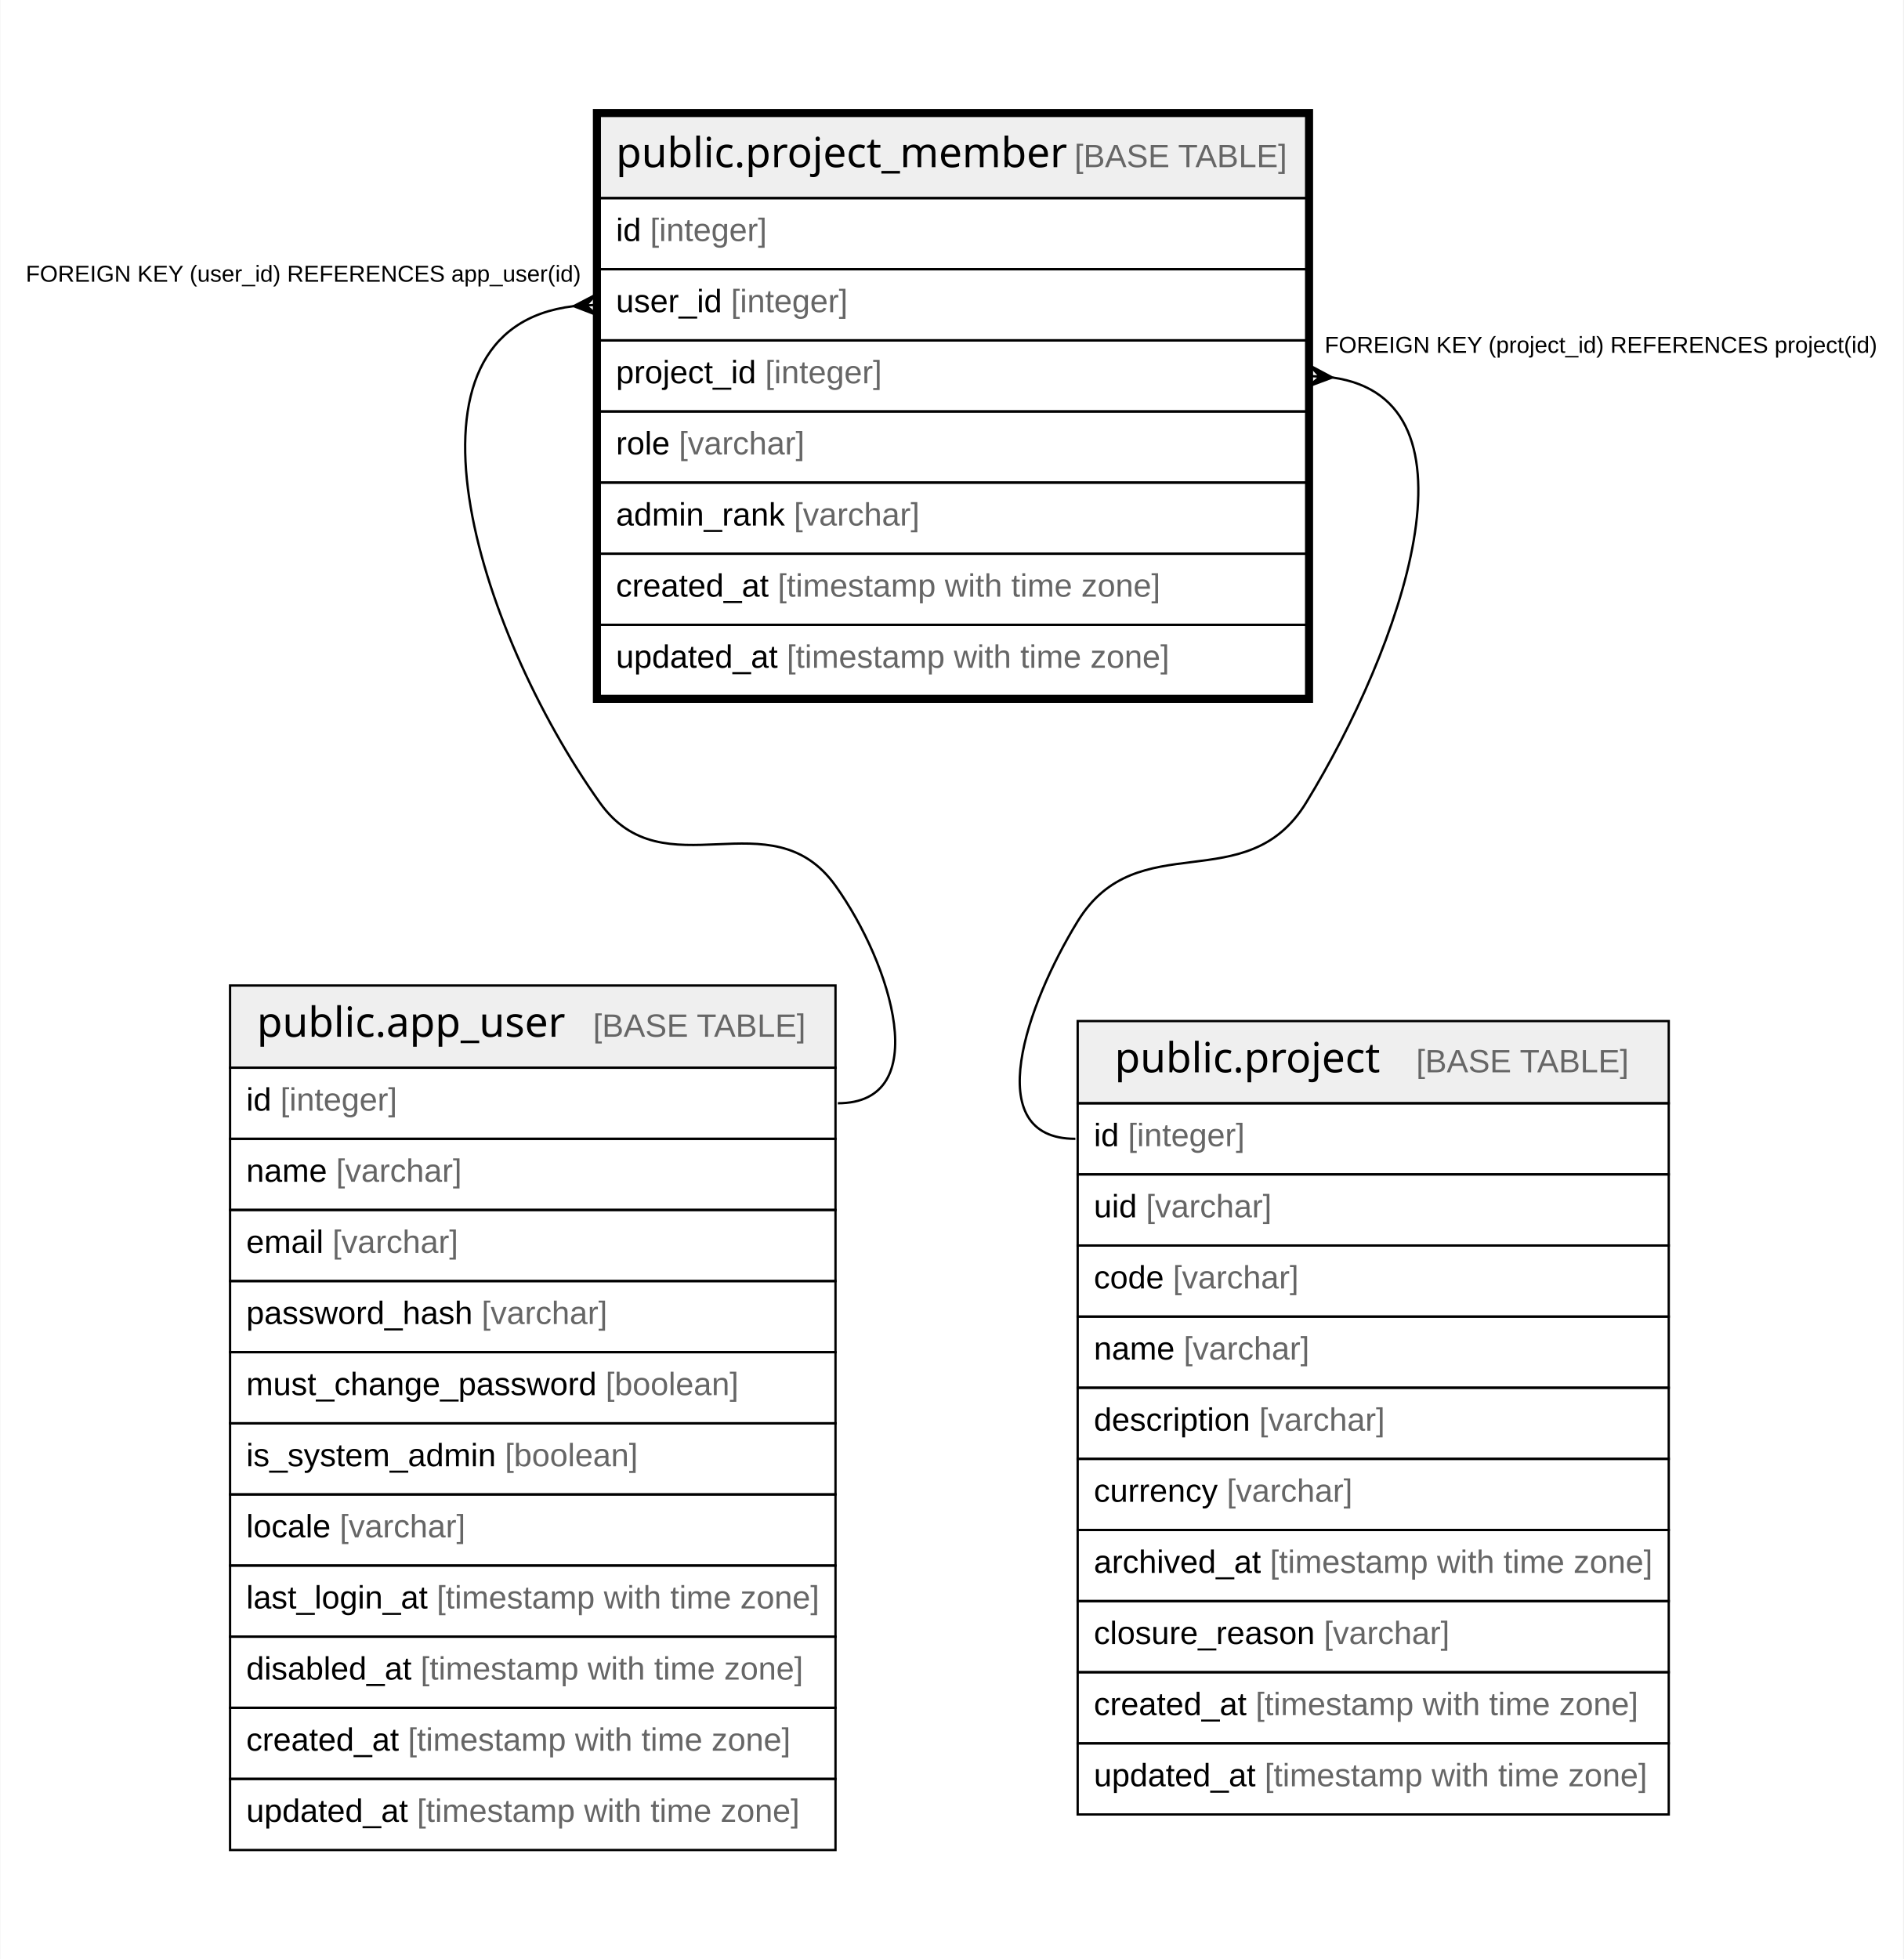
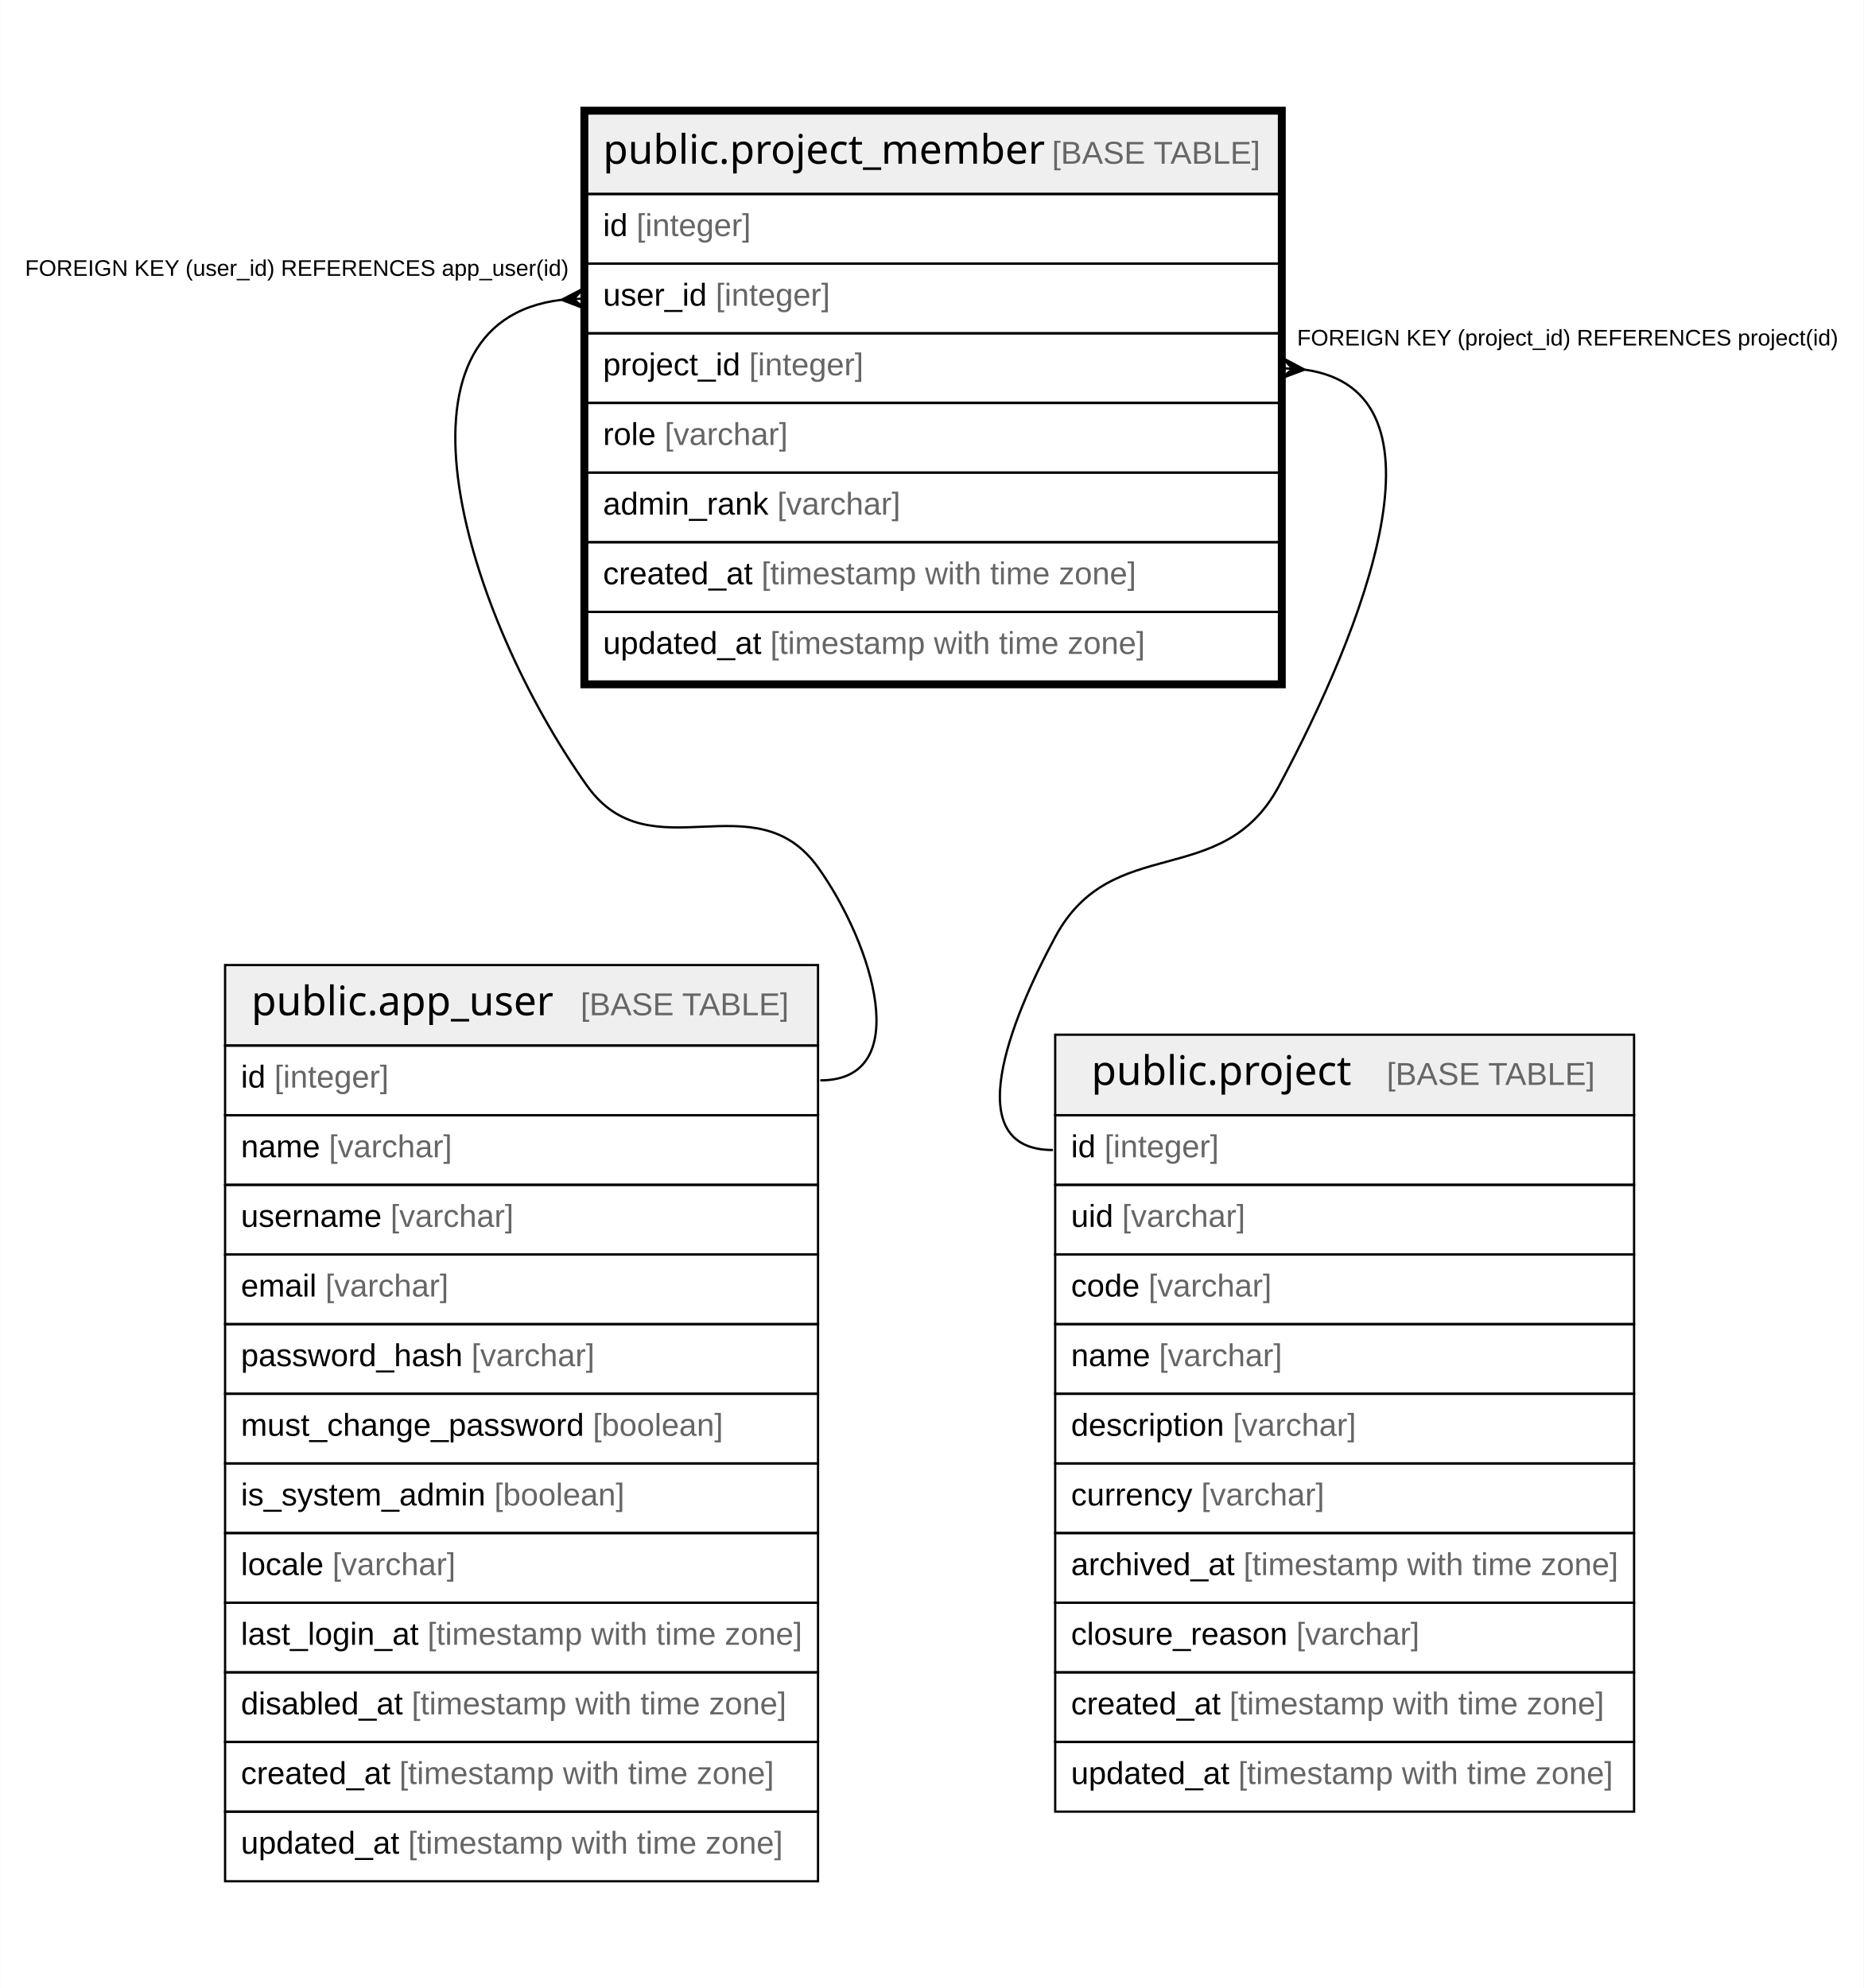
- <svg xmlns="http://www.w3.org/2000/svg" width="824pt" height="848pt" viewBox="0.00 0.00 824.06 848.40">
-   <g id="graph0" class="graph" transform="scale(1 1) rotate(0) translate(4 844.4)">
-     <polygon fill="white" stroke="none" points="-4,4 -4,-844.4 820.06,-844.4 820.06,4 -4,4" />
+ <svg xmlns="http://www.w3.org/2000/svg" width="824pt" height="879pt" viewBox="0.00 0.00 824.06 879.20">
+   <g id="graph0" class="graph" transform="scale(1 1) rotate(0) translate(4 875.2)">
+     <polygon fill="white" stroke="none" points="-4,4 -4,-875.2 820.06,-875.2 820.06,4 -4,4" />
    <g id="node1" class="node">
-       <polygon fill="#efefef" stroke="none" points="255.62,-758.6 255.62,-794.2 561.55,-794.2 561.55,-758.6 255.62,-758.6" />
-       <polygon fill="none" stroke="black" points="255.62,-758.6 255.62,-794.2 561.55,-794.2 561.55,-758.6 255.62,-758.6" />
-       <text text-anchor="start" x="262.62" y="-772" font-family="Arial Bold" font-size="18.00">public.project_member</text>
-       <text text-anchor="start" x="430.07" y="-772" font-family="Arial" font-size="14.00">    </text>
-       <text text-anchor="start" x="461.18" y="-772" font-family="Arial" font-size="14.00" fill="#666666">[BASE TABLE]</text>
+       <polygon fill="#efefef" stroke="none" points="255.62,-789.4 255.62,-825 561.55,-825 561.55,-789.4 255.62,-789.4" />
+       <polygon fill="none" stroke="black" points="255.62,-789.4 255.62,-825 561.55,-825 561.55,-789.4 255.62,-789.4" />
+       <text text-anchor="start" x="262.62" y="-802.8" font-family="Arial Bold" font-size="18.00">public.project_member</text>
+       <text text-anchor="start" x="430.07" y="-802.8" font-family="Arial" font-size="14.00">    </text>
+       <text text-anchor="start" x="461.18" y="-802.8" font-family="Arial" font-size="14.00" fill="#666666">[BASE TABLE]</text>
+       <polygon fill="none" stroke="black" points="255.62,-758.6 255.62,-789.4 561.55,-789.4 561.55,-758.6 255.62,-758.6" />
+       <text text-anchor="start" x="262.62" y="-770.8" font-family="Arial" font-size="14.00">id </text>
+       <text text-anchor="start" x="277.41" y="-770.8" font-family="Arial" font-size="14.00" fill="#666666">[integer]</text>
      <polygon fill="none" stroke="black" points="255.62,-727.8 255.62,-758.6 561.55,-758.6 561.55,-727.8 255.62,-727.8" />
-       <text text-anchor="start" x="262.62" y="-740" font-family="Arial" font-size="14.00">id </text>
-       <text text-anchor="start" x="277.41" y="-740" font-family="Arial" font-size="14.00" fill="#666666">[integer]</text>
+       <text text-anchor="start" x="262.62" y="-740" font-family="Arial" font-size="14.00">user_id </text>
+       <text text-anchor="start" x="312.43" y="-740" font-family="Arial" font-size="14.00" fill="#666666">[integer]</text>
      <polygon fill="none" stroke="black" points="255.62,-697 255.62,-727.8 561.55,-727.8 561.55,-697 255.62,-697" />
-       <text text-anchor="start" x="262.62" y="-709.2" font-family="Arial" font-size="14.00">user_id </text>
-       <text text-anchor="start" x="312.43" y="-709.2" font-family="Arial" font-size="14.00" fill="#666666">[integer]</text>
+       <text text-anchor="start" x="262.62" y="-709.2" font-family="Arial" font-size="14.00">project_id </text>
+       <text text-anchor="start" x="327.22" y="-709.2" font-family="Arial" font-size="14.00" fill="#666666">[integer]</text>
      <polygon fill="none" stroke="black" points="255.62,-666.2 255.62,-697 561.55,-697 561.55,-666.2 255.62,-666.2" />
-       <text text-anchor="start" x="262.62" y="-678.4" font-family="Arial" font-size="14.00">project_id </text>
-       <text text-anchor="start" x="327.22" y="-678.4" font-family="Arial" font-size="14.00" fill="#666666">[integer]</text>
+       <text text-anchor="start" x="262.62" y="-678.4" font-family="Arial" font-size="14.00">role </text>
+       <text text-anchor="start" x="289.86" y="-678.4" font-family="Arial" font-size="14.00" fill="#666666">[varchar]</text>
      <polygon fill="none" stroke="black" points="255.62,-635.4 255.62,-666.2 561.55,-666.2 561.55,-635.4 255.62,-635.4" />
-       <text text-anchor="start" x="262.62" y="-647.6" font-family="Arial" font-size="14.00">role </text>
-       <text text-anchor="start" x="289.86" y="-647.6" font-family="Arial" font-size="14.00" fill="#666666">[varchar]</text>
+       <text text-anchor="start" x="262.62" y="-647.6" font-family="Arial" font-size="14.00">admin_rank </text>
+       <text text-anchor="start" x="339.67" y="-647.6" font-family="Arial" font-size="14.00" fill="#666666">[varchar]</text>
      <polygon fill="none" stroke="black" points="255.62,-604.6 255.62,-635.4 561.55,-635.4 561.55,-604.6 255.62,-604.6" />
-       <text text-anchor="start" x="262.62" y="-616.8" font-family="Arial" font-size="14.00">admin_rank </text>
-       <text text-anchor="start" x="339.67" y="-616.8" font-family="Arial" font-size="14.00" fill="#666666">[varchar]</text>
+       <text text-anchor="start" x="262.62" y="-616.8" font-family="Arial" font-size="14.00">created_at </text>
+       <text text-anchor="start" x="332.67" y="-616.8" font-family="Arial" font-size="14.00" fill="#666666">[timestamp with time zone]</text>
      <polygon fill="none" stroke="black" points="255.62,-573.8 255.62,-604.6 561.55,-604.6 561.55,-573.8 255.62,-573.8" />
-       <text text-anchor="start" x="262.62" y="-586" font-family="Arial" font-size="14.00">created_at </text>
-       <text text-anchor="start" x="332.67" y="-586" font-family="Arial" font-size="14.00" fill="#666666">[timestamp with time zone]</text>
-       <polygon fill="none" stroke="black" points="255.62,-543 255.62,-573.8 561.55,-573.8 561.55,-543 255.62,-543" />
-       <text text-anchor="start" x="262.62" y="-555.2" font-family="Arial" font-size="14.00">updated_at </text>
-       <text text-anchor="start" x="336.58" y="-555.2" font-family="Arial" font-size="14.00" fill="#666666">[timestamp with time zone]</text>
-       <polygon fill="none" stroke="black" stroke-width="3" points="254.12,-541.5 254.12,-795.7 563.05,-795.7 563.05,-541.5 254.12,-541.5" />
+       <text text-anchor="start" x="262.62" y="-586" font-family="Arial" font-size="14.00">updated_at </text>
+       <text text-anchor="start" x="336.58" y="-586" font-family="Arial" font-size="14.00" fill="#666666">[timestamp with time zone]</text>
+       <polygon fill="none" stroke="black" stroke-width="3" points="254.12,-572.3 254.12,-826.5 563.05,-826.5 563.05,-572.3 254.12,-572.3" />
    </g>
    <g id="node2" class="node">
-       <polygon fill="#efefef" stroke="none" points="95.48,-382 95.48,-417.6 357.7,-417.6 357.7,-382 95.48,-382" />
-       <polygon fill="none" stroke="black" points="95.48,-382 95.48,-417.6 357.7,-417.6 357.7,-382 95.48,-382" />
-       <text text-anchor="start" x="107.11" y="-395.4" font-family="Arial Bold" font-size="18.00">public.app_user</text>
-       <text text-anchor="start" x="221.58" y="-395.4" font-family="Arial" font-size="14.00">    </text>
-       <text text-anchor="start" x="252.7" y="-395.4" font-family="Arial" font-size="14.00" fill="#666666">[BASE TABLE]</text>
+       <polygon fill="#efefef" stroke="none" points="95.48,-412.8 95.48,-448.4 357.7,-448.4 357.7,-412.8 95.48,-412.8" />
+       <polygon fill="none" stroke="black" points="95.48,-412.8 95.48,-448.4 357.7,-448.4 357.7,-412.8 95.48,-412.8" />
+       <text text-anchor="start" x="107.11" y="-426.2" font-family="Arial Bold" font-size="18.00">public.app_user</text>
+       <text text-anchor="start" x="221.58" y="-426.2" font-family="Arial" font-size="14.00">    </text>
+       <text text-anchor="start" x="252.7" y="-426.2" font-family="Arial" font-size="14.00" fill="#666666">[BASE TABLE]</text>
+       <polygon fill="none" stroke="black" points="95.48,-382 95.48,-412.8 357.7,-412.8 357.7,-382 95.48,-382" />
+       <text text-anchor="start" x="102.48" y="-394.2" font-family="Arial" font-size="14.00">id </text>
+       <text text-anchor="start" x="117.26" y="-394.2" font-family="Arial" font-size="14.00" fill="#666666">[integer]</text>
      <polygon fill="none" stroke="black" points="95.48,-351.2 95.48,-382 357.7,-382 357.7,-351.2 95.48,-351.2" />
-       <text text-anchor="start" x="102.48" y="-363.4" font-family="Arial" font-size="14.00">id </text>
-       <text text-anchor="start" x="117.26" y="-363.4" font-family="Arial" font-size="14.00" fill="#666666">[integer]</text>
+       <text text-anchor="start" x="102.48" y="-363.4" font-family="Arial" font-size="14.00">name </text>
+       <text text-anchor="start" x="141.39" y="-363.4" font-family="Arial" font-size="14.00" fill="#666666">[varchar]</text>
      <polygon fill="none" stroke="black" points="95.48,-320.4 95.48,-351.2 357.7,-351.2 357.7,-320.4 95.48,-320.4" />
-       <text text-anchor="start" x="102.48" y="-332.6" font-family="Arial" font-size="14.00">name </text>
-       <text text-anchor="start" x="141.39" y="-332.6" font-family="Arial" font-size="14.00" fill="#666666">[varchar]</text>
+       <text text-anchor="start" x="102.48" y="-332.6" font-family="Arial" font-size="14.00">username </text>
+       <text text-anchor="start" x="168.62" y="-332.6" font-family="Arial" font-size="14.00" fill="#666666">[varchar]</text>
      <polygon fill="none" stroke="black" points="95.48,-289.6 95.48,-320.4 357.7,-320.4 357.7,-289.6 95.48,-289.6" />
      <text text-anchor="start" x="102.48" y="-301.8" font-family="Arial" font-size="14.00">email </text>
      <text text-anchor="start" x="139.82" y="-301.8" font-family="Arial" font-size="14.00" fill="#666666">[varchar]</text>
      <polygon fill="none" stroke="black" points="95.48,-258.8 95.48,-289.6 357.7,-289.6 357.7,-258.8 95.48,-258.8" />
      <text text-anchor="start" x="102.48" y="-271" font-family="Arial" font-size="14.00">password_hash </text>
      <text text-anchor="start" x="204.43" y="-271" font-family="Arial" font-size="14.00" fill="#666666">[varchar]</text>
      <polygon fill="none" stroke="black" points="95.48,-228 95.48,-258.8 357.7,-258.8 357.7,-228 95.48,-228" />
      <text text-anchor="start" x="102.48" y="-240.2" font-family="Arial" font-size="14.00">must_change_password </text>
      <text text-anchor="start" x="258.12" y="-240.2" font-family="Arial" font-size="14.00" fill="#666666">[boolean]</text>
      <polygon fill="none" stroke="black" points="95.48,-197.2 95.48,-228 357.7,-228 357.7,-197.2 95.48,-197.2" />
      <text text-anchor="start" x="102.48" y="-209.4" font-family="Arial" font-size="14.00">is_system_admin </text>
      <text text-anchor="start" x="214.52" y="-209.4" font-family="Arial" font-size="14.00" fill="#666666">[boolean]</text>
      <polygon fill="none" stroke="black" points="95.48,-166.4 95.48,-197.2 357.7,-197.2 357.7,-166.4 95.48,-166.4" />
      <text text-anchor="start" x="102.48" y="-178.6" font-family="Arial" font-size="14.00">locale </text>
      <text text-anchor="start" x="142.95" y="-178.6" font-family="Arial" font-size="14.00" fill="#666666">[varchar]</text>
      <polygon fill="none" stroke="black" points="95.48,-135.6 95.48,-166.4 357.7,-166.4 357.7,-135.6 95.48,-135.6" />
      <text text-anchor="start" x="102.48" y="-147.8" font-family="Arial" font-size="14.00">last_login_at </text>
      <text text-anchor="start" x="184.98" y="-147.8" font-family="Arial" font-size="14.00" fill="#666666">[timestamp with time zone]</text>
      <polygon fill="none" stroke="black" points="95.48,-104.8 95.48,-135.6 357.7,-135.6 357.7,-104.8 95.48,-104.8" />
      <text text-anchor="start" x="102.48" y="-117" font-family="Arial" font-size="14.00">disabled_at </text>
      <text text-anchor="start" x="177.98" y="-117" font-family="Arial" font-size="14.00" fill="#666666">[timestamp with time zone]</text>
      <polygon fill="none" stroke="black" points="95.48,-74 95.48,-104.8 357.7,-104.8 357.7,-74 95.48,-74" />
      <text text-anchor="start" x="102.48" y="-86.2" font-family="Arial" font-size="14.00">created_at </text>
      <text text-anchor="start" x="172.52" y="-86.2" font-family="Arial" font-size="14.00" fill="#666666">[timestamp with time zone]</text>
      <polygon fill="none" stroke="black" points="95.48,-43.2 95.48,-74 357.7,-74 357.7,-43.2 95.48,-43.2" />
      <text text-anchor="start" x="102.48" y="-55.4" font-family="Arial" font-size="14.00">updated_at </text>
      <text text-anchor="start" x="176.43" y="-55.4" font-family="Arial" font-size="14.00" fill="#666666">[timestamp with time zone]</text>
    </g>
    <g id="edge1" class="edge">
-       <path fill="none" stroke="black" d="M244.27,-711.81C161.97,-702.01 202.2,-571.91 255.62,-496.8 283.51,-457.6 329.71,-499.92 357.7,-460.8 382.07,-426.75 400.57,-366.6 358.7,-366.6" />
-       <polygon fill="black" stroke="black" points="244.31,-711.81 254.04,-716.87 249.63,-712.12 253.96,-712.36 253.96,-712.36 253.96,-712.36 249.63,-712.12 254.55,-707.89 244.31,-711.81" />
-       <text text-anchor="start" x="7" y="-722.4" font-family="Arial" font-size="10.00">FOREIGN KEY (user_id) REFERENCES app_user(id)</text>
+       <path fill="none" stroke="black" d="M244.27,-742.61C161.97,-732.81 202.2,-602.71 255.62,-527.6 283.51,-488.4 329.71,-530.72 357.7,-491.6 382.07,-457.55 400.57,-397.4 358.7,-397.4" />
+       <polygon fill="black" stroke="black" points="244.31,-742.61 254.04,-747.67 249.63,-742.92 253.96,-743.16 253.96,-743.16 253.96,-743.16 249.63,-742.92 254.55,-738.69 244.31,-742.61" />
+       <text text-anchor="start" x="7" y="-753.2" font-family="Arial" font-size="10.00">FOREIGN KEY (user_id) REFERENCES app_user(id)</text>
    </g>
    <g id="node3" class="node">
-       <polygon fill="#efefef" stroke="none" points="462.59,-366.6 462.59,-402.2 718.59,-402.2 718.59,-366.6 462.59,-366.6" />
-       <polygon fill="none" stroke="black" points="462.59,-366.6 462.59,-402.2 718.59,-402.2 718.59,-366.6 462.59,-366.6" />
-       <text text-anchor="start" x="478.61" y="-380" font-family="Arial Bold" font-size="18.00">public.project</text>
-       <text text-anchor="start" x="578.08" y="-380" font-family="Arial" font-size="14.00">    </text>
-       <text text-anchor="start" x="609.2" y="-380" font-family="Arial" font-size="14.00" fill="#666666">[BASE TABLE]</text>
-       <polygon fill="none" stroke="black" points="462.59,-335.8 462.59,-366.6 718.59,-366.6 718.59,-335.8 462.59,-335.8" />
-       <text text-anchor="start" x="469.59" y="-348" font-family="Arial" font-size="14.00">id </text>
-       <text text-anchor="start" x="484.38" y="-348" font-family="Arial" font-size="14.00" fill="#666666">[integer]</text>
-       <polygon fill="none" stroke="black" points="462.59,-305 462.59,-335.8 718.59,-335.8 718.59,-305 462.59,-305" />
-       <text text-anchor="start" x="469.59" y="-317.2" font-family="Arial" font-size="14.00">uid </text>
-       <text text-anchor="start" x="492.17" y="-317.2" font-family="Arial" font-size="14.00" fill="#666666">[varchar]</text>
-       <polygon fill="none" stroke="black" points="462.59,-274.2 462.59,-305 718.59,-305 718.59,-274.2 462.59,-274.2" />
-       <text text-anchor="start" x="469.59" y="-286.4" font-family="Arial" font-size="14.00">code </text>
-       <text text-anchor="start" x="503.84" y="-286.4" font-family="Arial" font-size="14.00" fill="#666666">[varchar]</text>
-       <polygon fill="none" stroke="black" points="462.59,-243.4 462.59,-274.2 718.59,-274.2 718.59,-243.4 462.59,-243.4" />
-       <text text-anchor="start" x="469.59" y="-255.6" font-family="Arial" font-size="14.00">name </text>
-       <text text-anchor="start" x="508.5" y="-255.6" font-family="Arial" font-size="14.00" fill="#666666">[varchar]</text>
-       <polygon fill="none" stroke="black" points="462.59,-212.6 462.59,-243.4 718.59,-243.4 718.59,-212.6 462.59,-212.6" />
-       <text text-anchor="start" x="469.59" y="-224.8" font-family="Arial" font-size="14.00">description </text>
-       <text text-anchor="start" x="541.19" y="-224.8" font-family="Arial" font-size="14.00" fill="#666666">[varchar]</text>
-       <polygon fill="none" stroke="black" points="462.59,-181.8 462.59,-212.6 718.59,-212.6 718.59,-181.8 462.59,-181.8" />
-       <text text-anchor="start" x="469.59" y="-194" font-family="Arial" font-size="14.00">currency </text>
-       <text text-anchor="start" x="527.17" y="-194" font-family="Arial" font-size="14.00" fill="#666666">[varchar]</text>
-       <polygon fill="none" stroke="black" points="462.59,-151 462.59,-181.8 718.59,-181.8 718.59,-151 462.59,-151" />
-       <text text-anchor="start" x="469.59" y="-163.2" font-family="Arial" font-size="14.00">archived_at </text>
-       <text text-anchor="start" x="545.86" y="-163.2" font-family="Arial" font-size="14.00" fill="#666666">[timestamp with time zone]</text>
-       <polygon fill="none" stroke="black" points="462.59,-120.2 462.59,-151 718.59,-151 718.59,-120.2 462.59,-120.2" />
-       <text text-anchor="start" x="469.59" y="-132.4" font-family="Arial" font-size="14.00">closure_reason </text>
-       <text text-anchor="start" x="569.21" y="-132.4" font-family="Arial" font-size="14.00" fill="#666666">[varchar]</text>
-       <polygon fill="none" stroke="black" points="462.59,-89.4 462.59,-120.2 718.59,-120.2 718.59,-89.4 462.59,-89.4" />
-       <text text-anchor="start" x="469.59" y="-101.6" font-family="Arial" font-size="14.00">created_at </text>
-       <text text-anchor="start" x="539.64" y="-101.6" font-family="Arial" font-size="14.00" fill="#666666">[timestamp with time zone]</text>
-       <polygon fill="none" stroke="black" points="462.59,-58.6 462.59,-89.4 718.59,-89.4 718.59,-58.6 462.59,-58.6" />
-       <text text-anchor="start" x="469.59" y="-70.8" font-family="Arial" font-size="14.00">updated_at </text>
-       <text text-anchor="start" x="543.55" y="-70.8" font-family="Arial" font-size="14.00" fill="#666666">[timestamp with time zone]</text>
+       <polygon fill="#efefef" stroke="none" points="462.59,-382 462.59,-417.6 718.59,-417.6 718.59,-382 462.59,-382" />
+       <polygon fill="none" stroke="black" points="462.59,-382 462.59,-417.6 718.59,-417.6 718.59,-382 462.59,-382" />
+       <text text-anchor="start" x="478.61" y="-395.4" font-family="Arial Bold" font-size="18.00">public.project</text>
+       <text text-anchor="start" x="578.08" y="-395.4" font-family="Arial" font-size="14.00">    </text>
+       <text text-anchor="start" x="609.2" y="-395.4" font-family="Arial" font-size="14.00" fill="#666666">[BASE TABLE]</text>
+       <polygon fill="none" stroke="black" points="462.59,-351.2 462.59,-382 718.59,-382 718.59,-351.2 462.59,-351.2" />
+       <text text-anchor="start" x="469.59" y="-363.4" font-family="Arial" font-size="14.00">id </text>
+       <text text-anchor="start" x="484.38" y="-363.4" font-family="Arial" font-size="14.00" fill="#666666">[integer]</text>
+       <polygon fill="none" stroke="black" points="462.59,-320.4 462.59,-351.2 718.59,-351.2 718.59,-320.4 462.59,-320.4" />
+       <text text-anchor="start" x="469.59" y="-332.6" font-family="Arial" font-size="14.00">uid </text>
+       <text text-anchor="start" x="492.17" y="-332.6" font-family="Arial" font-size="14.00" fill="#666666">[varchar]</text>
+       <polygon fill="none" stroke="black" points="462.59,-289.6 462.59,-320.4 718.59,-320.4 718.59,-289.6 462.59,-289.6" />
+       <text text-anchor="start" x="469.59" y="-301.8" font-family="Arial" font-size="14.00">code </text>
+       <text text-anchor="start" x="503.84" y="-301.8" font-family="Arial" font-size="14.00" fill="#666666">[varchar]</text>
+       <polygon fill="none" stroke="black" points="462.59,-258.8 462.59,-289.6 718.59,-289.6 718.59,-258.8 462.59,-258.8" />
+       <text text-anchor="start" x="469.59" y="-271" font-family="Arial" font-size="14.00">name </text>
+       <text text-anchor="start" x="508.5" y="-271" font-family="Arial" font-size="14.00" fill="#666666">[varchar]</text>
+       <polygon fill="none" stroke="black" points="462.59,-228 462.59,-258.8 718.59,-258.8 718.59,-228 462.59,-228" />
+       <text text-anchor="start" x="469.59" y="-240.2" font-family="Arial" font-size="14.00">description </text>
+       <text text-anchor="start" x="541.19" y="-240.2" font-family="Arial" font-size="14.00" fill="#666666">[varchar]</text>
+       <polygon fill="none" stroke="black" points="462.59,-197.2 462.59,-228 718.59,-228 718.59,-197.2 462.59,-197.2" />
+       <text text-anchor="start" x="469.59" y="-209.4" font-family="Arial" font-size="14.00">currency </text>
+       <text text-anchor="start" x="527.17" y="-209.4" font-family="Arial" font-size="14.00" fill="#666666">[varchar]</text>
+       <polygon fill="none" stroke="black" points="462.59,-166.4 462.59,-197.2 718.59,-197.2 718.59,-166.4 462.59,-166.4" />
+       <text text-anchor="start" x="469.59" y="-178.6" font-family="Arial" font-size="14.00">archived_at </text>
+       <text text-anchor="start" x="545.86" y="-178.6" font-family="Arial" font-size="14.00" fill="#666666">[timestamp with time zone]</text>
+       <polygon fill="none" stroke="black" points="462.59,-135.6 462.59,-166.4 718.59,-166.4 718.59,-135.6 462.59,-135.6" />
+       <text text-anchor="start" x="469.59" y="-147.8" font-family="Arial" font-size="14.00">closure_reason </text>
+       <text text-anchor="start" x="569.21" y="-147.8" font-family="Arial" font-size="14.00" fill="#666666">[varchar]</text>
+       <polygon fill="none" stroke="black" points="462.59,-104.8 462.59,-135.6 718.59,-135.6 718.59,-104.8 462.59,-104.8" />
+       <text text-anchor="start" x="469.59" y="-117" font-family="Arial" font-size="14.00">created_at </text>
+       <text text-anchor="start" x="539.64" y="-117" font-family="Arial" font-size="14.00" fill="#666666">[timestamp with time zone]</text>
+       <polygon fill="none" stroke="black" points="462.59,-74 462.59,-104.8 718.59,-104.8 718.59,-74 462.59,-74" />
+       <text text-anchor="start" x="469.59" y="-86.2" font-family="Arial" font-size="14.00">updated_at </text>
+       <text text-anchor="start" x="543.55" y="-86.2" font-family="Arial" font-size="14.00" fill="#666666">[timestamp with time zone]</text>
    </g>
    <g id="edge2" class="edge">
-       <path fill="none" stroke="black" d="M572.89,-680.92C641.06,-671.38 602.46,-563.73 561.55,-496.8 535.71,-454.51 488.55,-487.62 462.59,-445.4 440.67,-409.73 419.72,-351.2 461.59,-351.2" />
-       <polygon fill="black" stroke="black" points="572.87,-680.92 562.59,-677.09 567.54,-681.27 563.22,-681.56 563.22,-681.56 563.22,-681.56 567.54,-681.27 563.18,-686.07 572.87,-680.92" />
-       <text text-anchor="start" x="569.55" y="-691.6" font-family="Arial" font-size="10.00">FOREIGN KEY (project_id) REFERENCES project(id)</text>
+       <path fill="none" stroke="black" d="M572.87,-711.73C640.71,-702.38 598.56,-596.77 561.55,-527.6 536.52,-480.81 487.75,-507.53 462.59,-460.8 442.75,-423.93 419.72,-366.6 461.59,-366.6" />
+       <polygon fill="black" stroke="black" points="572.87,-711.73 562.6,-707.89 567.54,-712.08 563.22,-712.36 563.22,-712.36 563.22,-712.36 567.54,-712.08 563.18,-716.87 572.87,-711.73" />
+       <text text-anchor="start" x="569.55" y="-722.4" font-family="Arial" font-size="10.00">FOREIGN KEY (project_id) REFERENCES project(id)</text>
    </g>
  </g>
</svg>
